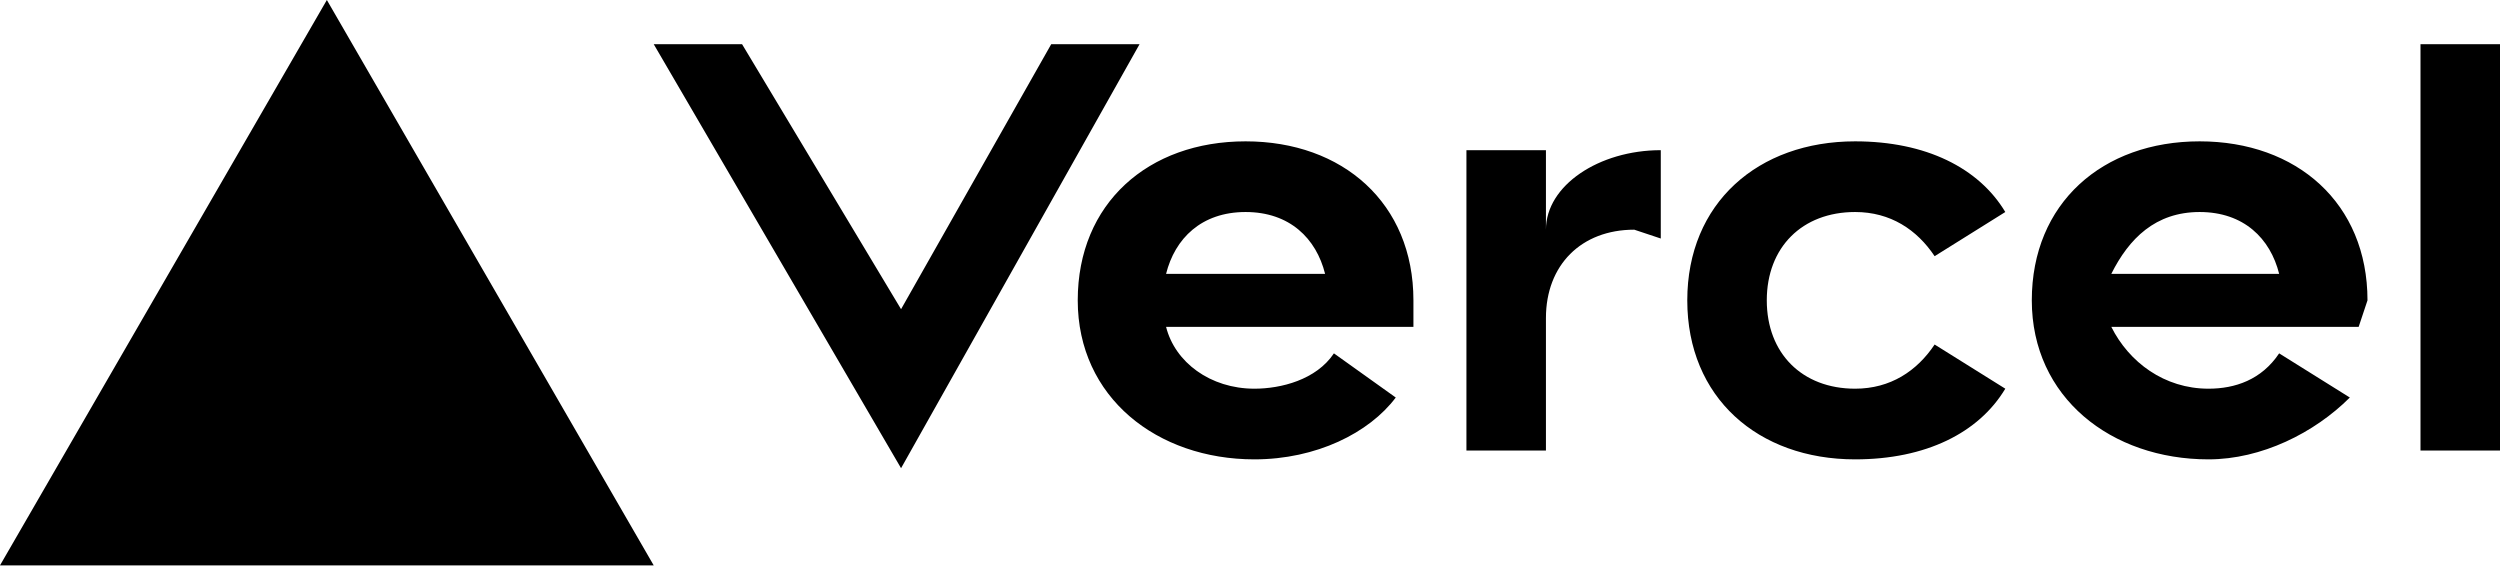
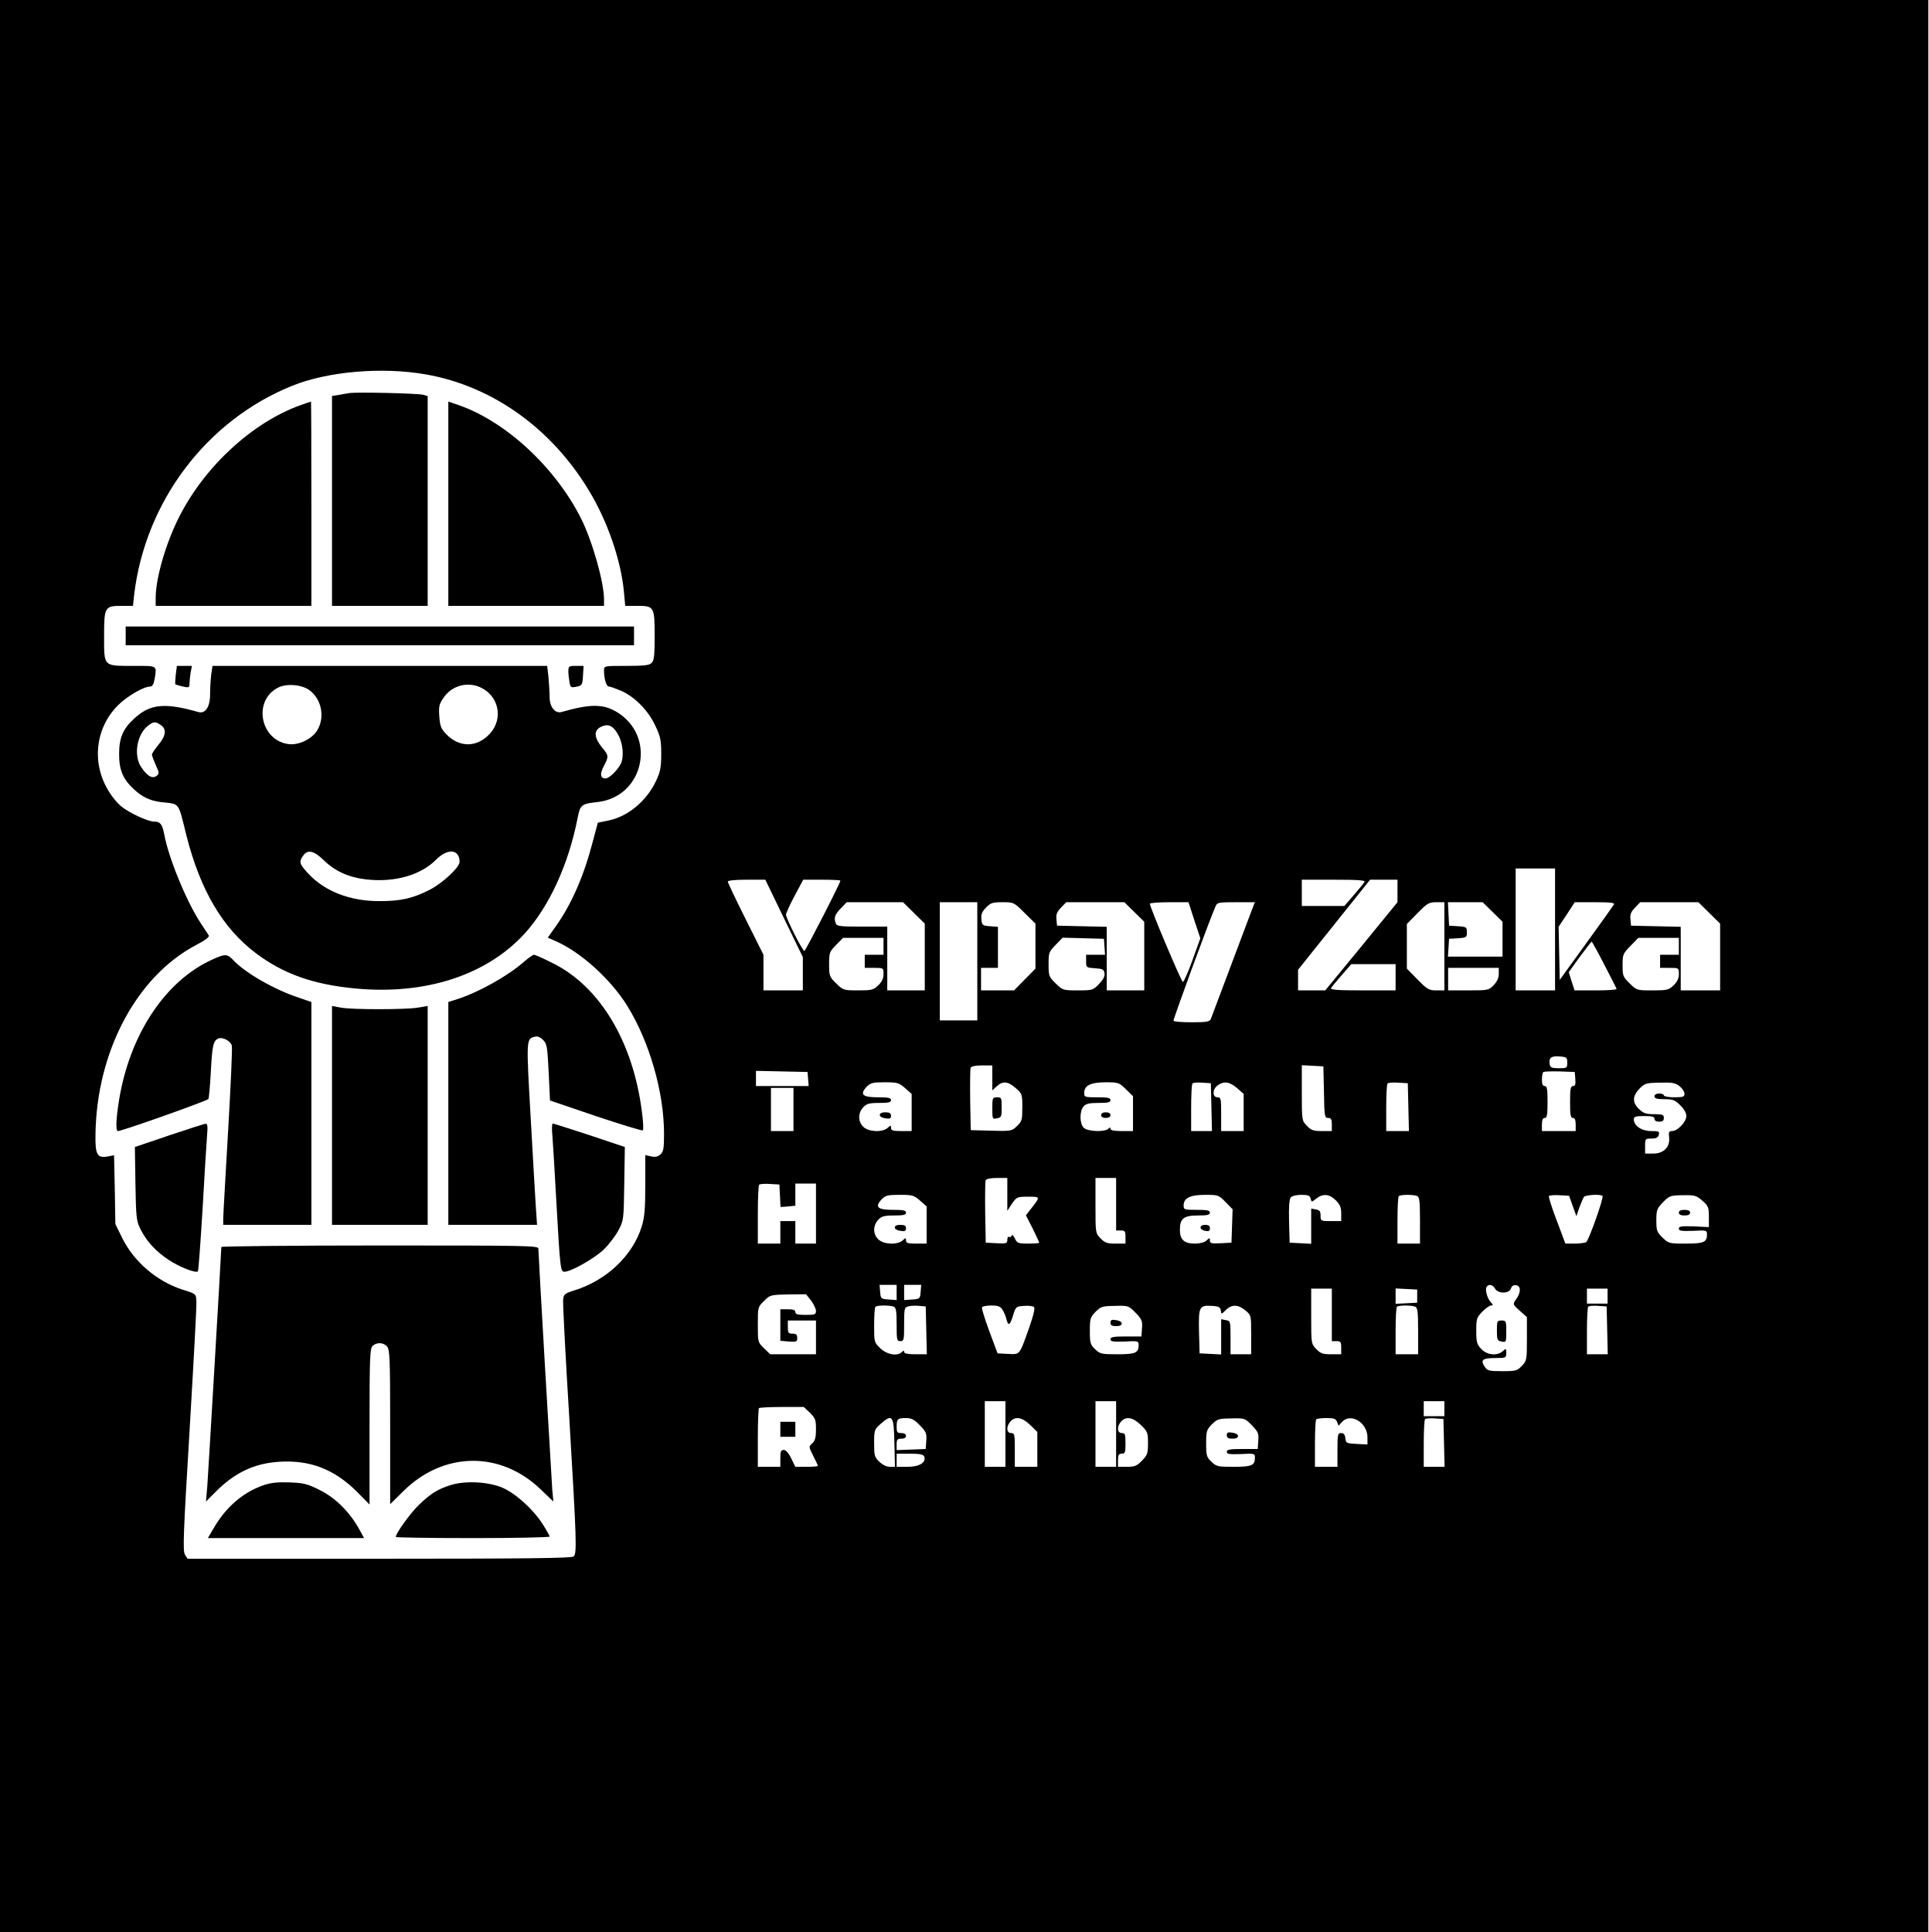
- <svg xmlns="http://www.w3.org/2000/svg" fill="none" viewBox="0 0 283 64">
-   <path fill="black" d="M141 16c-11 0-19 7-19 18s9 18 20 18c7 0 13-3 16-7l-7-5c-2 3-6 4-9 4-5 0-9-3-10-7h28v-3c0-11-8-18-19-18zm-9 15c1-4 4-7 9-7s8 3 9 7h-18zm117-15c-11 0-19 7-19 18s9 18 20 18c6 0 12-3 16-7l-8-5c-2 3-5 4-8 4-5 0-9-3-11-7h28l1-3c0-11-8-18-19-18zm-10 15c2-4 5-7 10-7s8 3 9 7h-19zm-39 3c0 6 4 10 10 10 4 0 7-2 9-5l8 5c-3 5-9 8-17 8-11 0-19-7-19-18s8-18 19-18c8 0 14 3 17 8l-8 5c-2-3-5-5-9-5-6 0-10 4-10 10zm83-29v46h-9V5h9zM37 0l37 64H0L37 0zm92 5-27 48L74 5h10l18 30 17-30h10zm59 12v10l-3-1c-6 0-10 4-10 10v15h-9V17h9v9c0-5 6-9 13-9z" />
+ <svg xmlns="http://www.w3.org/2000/svg" version="1.0" width="1028pt" height="1030pt" viewBox="0 0 1028 1030" preserveAspectRatio="xMidYMid meet">
+   <g transform="translate(0,1030) scale(0.1,-0.1)" fill="#000000" stroke="none">
+     <path d="M0 5150 l0 -5150 5140 0 5140 0 0 5150 0 5150 -5140 0 -5140 0 0 -5150z m2270 3154 c354 -62 670 -287 870 -620 98 -161 171 -373 186 -538 l7 -76 63 0 c91 0 94 -4 94 -160 0 -104 -3 -132 -16 -144 -12 -13 -40 -16 -135 -16 -119 0 -119 0 -119 -24 0 -44 12 -86 26 -86 7 0 37 -11 66 -23 73 -33 143 -104 181 -185 28 -59 32 -77 32 -152 0 -71 -5 -95 -27 -142 -51 -109 -151 -192 -257 -213 l-54 -11 -28 -105 c-47 -180 -112 -329 -195 -446 l-44 -62 46 -20 c132 -59 289 -201 377 -342 119 -191 197 -462 197 -684 0 -78 -3 -95 -19 -109 -14 -13 -28 -16 -50 -11 l-31 7 0 -160 c0 -129 -4 -172 -19 -221 -48 -155 -188 -288 -361 -341 -51 -16 -55 -20 -58 -51 -2 -19 13 -303 33 -631 39 -659 41 -718 23 -736 -9 -9 -253 -12 -1035 -12 l-1023 0 -14 22 c-12 20 -9 105 25 668 21 355 38 662 36 683 -2 39 -2 39 -72 61 -138 44 -260 148 -323 275 l-37 75 -3 183 -4 184 -31 -6 c-59 -11 -70 7 -68 120 7 439 218 837 533 1005 52 27 76 45 71 53 -5 7 -24 37 -44 67 -76 116 -172 350 -194 475 -10 51 -21 65 -54 65 -33 0 -136 48 -177 83 -18 15 -46 48 -62 75 -95 149 -76 339 47 462 48 48 137 100 172 100 11 0 18 12 23 38 12 76 19 72 -112 72 -163 0 -157 -6 -157 160 0 155 3 160 96 160 l58 0 6 58 c59 498 386 931 842 1115 190 77 480 102 713 61z m6020 -2959 l0 -325 -105 0 -105 0 0 325 0 325 105 0 105 0 0 -325z m-4110 58 l100 -206 0 -89 0 -88 -105 0 -105 0 0 95 0 95 -95 190 c-52 104 -95 194 -95 200 0 6 39 10 100 10 l100 0 100 -207z m300 202 c0 -13 -186 -375 -192 -375 -10 0 -98 175 -98 194 0 7 21 53 46 100 l46 86 99 0 c54 0 99 -2 99 -5z m2794 -7 c-4 -7 -30 -39 -57 -70 l-50 -58 -113 0 -114 0 0 70 0 70 171 0 c133 0 169 -3 163 -12z m176 -48 l0 -60 -192 -235 -193 -235 -72 0 -73 0 0 55 0 55 192 240 192 240 73 0 73 0 0 -60z m-2578 -117 l58 -57 0 -178 0 -178 -100 0 -100 0 0 170 0 170 -134 0 c-113 0 -135 2 -140 16 -12 30 -6 48 26 81 l32 33 150 0 150 0 58 -57z m338 -258 l0 -315 -100 0 -100 0 0 315 0 315 100 0 100 0 0 -315z m252 258 l58 -57 0 -120 0 -120 -57 -58 -57 -58 -88 0 -88 0 0 60 0 60 45 0 45 0 0 109 0 110 -42 3 c-41 3 -43 5 -46 37 -3 26 3 40 24 62 25 26 35 29 88 29 60 0 61 0 118 -57z m585 5 l53 -52 0 -183 0 -183 -100 0 -100 0 0 170 0 169 -132 3 -133 3 -3 34 c-3 26 3 40 24 62 l28 29 155 0 155 0 53 -52z m320 -44 l32 -96 -42 -117 c-23 -64 -46 -116 -51 -116 -8 0 -176 398 -176 417 0 4 46 8 103 8 l103 0 31 -96z m312 69 c-6 -16 -57 -152 -114 -303 -57 -151 -106 -283 -110 -292 -6 -15 -21 -18 -100 -18 -52 0 -96 3 -99 8 -3 6 187 525 224 610 9 21 15 22 110 22 l100 0 -11 -27z m1021 -208 l0 -235 -43 0 c-39 0 -48 5 -100 58 l-57 58 0 119 0 119 57 58 c52 53 61 58 100 58 l43 0 0 -235z m257 183 l53 -52 0 -93 0 -93 -146 0 -145 0 3 48 3 47 48 3 c45 3 47 5 47 32 0 27 -2 29 -47 32 l-48 3 -3 63 -3 62 93 0 92 0 53 -52z m647 40 c-4 -7 -71 -101 -148 -207 l-141 -195 -3 142 -3 141 43 65 43 66 108 0 c84 0 106 -3 101 -12z m508 -45 l58 -57 0 -178 0 -178 -105 0 -105 0 0 170 0 169 -132 3 -133 3 -3 34 c-3 26 3 40 24 62 l28 29 155 0 155 0 58 -57z m-4402 -178 l0 -45 -50 0 -50 0 0 -35 0 -35 50 0 c50 0 50 0 50 -33 0 -23 -8 -41 -28 -60 -26 -25 -35 -27 -107 -27 -78 0 -80 1 -117 37 -36 35 -38 40 -38 102 0 62 2 67 37 103 l37 38 108 0 108 0 0 -45z m1178 -2 l3 -43 -50 0 -51 0 0 -34 c0 -34 1 -35 48 -38 41 -3 47 -6 50 -27 3 -16 -7 -34 -29 -57 -32 -33 -35 -34 -113 -34 -79 0 -81 1 -118 37 -36 35 -38 40 -38 102 0 62 2 67 37 103 l38 39 110 -3 110 -3 3 -42z m3062 2 l0 -45 -50 0 -50 0 0 -35 0 -35 50 0 c50 0 50 0 50 -33 0 -23 -8 -41 -28 -60 -26 -25 -35 -27 -112 -27 -84 0 -84 0 -122 37 -36 35 -38 41 -38 97 0 57 2 62 42 103 l42 43 108 0 108 0 0 -45z m-398 -97 c35 -67 65 -126 66 -130 2 -5 -48 -8 -110 -8 l-114 0 -16 49 -15 48 59 82 c33 44 61 81 63 81 2 0 33 -55 67 -122z m-1112 -68 l0 -70 -176 0 c-137 0 -174 3 -168 13 4 6 30 38 58 70 l50 57 118 0 118 0 0 -70z m550 18 c0 -21 -9 -41 -27 -60 -26 -27 -29 -28 -135 -28 l-108 0 0 60 0 60 135 0 135 0 0 -32z m365 -473 c0 -29 -2 -30 -45 -30 -35 0 -45 4 -48 18 -7 37 6 48 50 45 40 -3 43 -5 43 -33z m-3065 -82 l0 -66 23 21 c32 30 60 28 102 -9 34 -30 35 -33 35 -103 0 -66 -2 -74 -28 -99 -28 -27 -31 -28 -138 -25 l-109 3 -3 160 c-1 87 0 165 2 172 4 8 25 13 61 13 l55 0 0 -67z m1768 -75 c2 -130 4 -138 22 -138 16 0 20 -7 20 -35 l0 -35 -53 0 c-45 0 -57 4 -80 28 -27 28 -27 29 -27 176 l0 147 58 -3 57 -3 3 -137z m-2750 70 l3 -38 -140 0 -141 0 0 40 0 41 138 -3 137 -3 3 -37z m4090 0 c2 -29 0 -38 -12 -38 -13 0 -16 -15 -16 -85 0 -69 3 -85 15 -85 10 0 15 -11 15 -35 l0 -35 -90 0 -90 0 0 35 c0 24 5 35 15 35 12 0 15 16 15 85 0 69 -3 85 -15 85 -10 0 -15 10 -15 33 0 19 3 37 7 41 4 4 43 5 88 4 l80 -3 3 -37z m-3573 -49 l35 -31 0 -99 0 -99 -55 0 c-45 0 -55 3 -55 17 0 15 -1 15 -18 0 -28 -25 -100 -22 -129 5 -30 28 -30 74 -1 105 18 19 32 23 85 23 49 0 63 3 63 15 0 12 -14 15 -70 15 -82 0 -98 15 -60 56 21 21 32 24 96 24 68 0 76 -2 109 -31z m1177 -6 l38 -37 0 -93 0 -93 -60 0 c-40 0 -60 4 -60 12 0 9 -3 9 -12 0 -18 -18 -108 -15 -130 5 -23 21 -24 89 -1 115 12 14 31 18 80 18 49 0 63 3 63 15 0 12 -14 15 -70 15 -68 0 -70 1 -70 24 0 39 35 56 114 56 67 0 72 -1 108 -37z m456 -95 l3 -128 -56 0 -55 0 0 123 c0 68 3 127 7 131 4 4 28 6 53 4 l45 -3 3 -127z m137 101 l35 -31 0 -99 0 -99 -60 0 -60 0 0 90 c0 83 -1 90 -20 90 -28 0 -27 44 2 64 34 24 63 19 103 -15z m913 -101 l3 -128 -61 0 -60 0 0 123 c0 68 3 127 7 131 4 4 30 6 58 4 l50 -3 3 -127z m1446 111 c14 -11 26 -29 26 -40 0 -16 -7 -19 -55 -19 -30 0 -55 5 -55 10 0 6 -11 10 -25 10 -16 0 -25 -6 -25 -15 0 -11 12 -15 52 -15 45 0 57 -4 85 -32 21 -20 33 -42 33 -58 0 -31 -47 -80 -76 -80 -17 0 -19 -5 -16 -33 6 -51 -28 -87 -84 -87 l-44 0 0 40 c0 39 1 40 34 40 25 0 35 5 39 20 5 18 0 20 -41 20 -50 0 -92 28 -92 62 0 15 8 18 55 18 42 0 55 -3 55 -15 0 -9 9 -15 25 -15 18 0 25 5 25 20 0 17 -7 20 -52 20 -43 0 -57 5 -80 27 -37 35 -36 69 2 109 29 29 36 31 109 32 66 2 83 -1 105 -19z m-4724 -124 l0 -115 -60 0 -60 0 0 115 0 115 60 0 60 0 0 -115z m1140 -452 l0 -88 25 38 c25 36 28 37 86 37 66 0 66 1 17 -62 l-29 -37 36 -70 c19 -39 35 -73 35 -76 0 -3 -26 -5 -58 -5 -54 0 -60 2 -72 28 -7 15 -15 22 -17 14 -3 -6 -9 -10 -14 -6 -5 3 -9 -4 -9 -16 0 -19 -5 -21 -57 -18 l-58 3 -3 160 c-1 87 0 165 2 172 4 8 25 13 61 13 l55 0 0 -87z m580 -53 l0 -140 25 0 c22 0 25 -4 25 -35 l0 -35 -53 0 c-45 0 -57 4 -80 28 -27 28 -27 29 -27 175 l0 147 55 0 55 0 0 -140z m-1792 45 l3 -60 39 3 40 4 0 59 0 59 55 0 55 0 0 -160 0 -160 -55 0 -55 0 0 60 0 60 -40 0 -40 0 0 -60 0 -60 -60 0 -60 0 0 153 c0 85 3 157 7 161 4 4 30 6 58 4 l50 -3 3 -60z m747 -26 l35 -31 0 -99 0 -99 -55 0 c-45 0 -55 3 -55 17 0 15 -1 15 -18 0 -28 -25 -100 -22 -129 5 -30 28 -30 74 -1 105 18 19 32 23 85 23 49 0 63 3 63 15 0 12 -14 15 -70 15 -82 0 -98 15 -60 56 21 21 32 24 96 24 68 0 76 -2 109 -31z m1628 -7 l38 -39 -3 -89 -3 -89 -57 -3 c-49 -3 -58 0 -58 14 0 16 -1 16 -18 1 -11 -11 -36 -17 -62 -17 -57 0 -80 21 -80 73 0 61 20 77 97 77 49 0 63 3 63 15 0 12 -14 15 -70 15 -68 0 -70 1 -70 24 0 39 35 56 115 56 69 0 72 -1 108 -38z m454 18 c5 -20 5 -20 30 0 36 28 70 25 104 -9 23 -23 29 -39 29 -70 l0 -41 -55 0 c-54 0 -55 1 -55 29 0 23 -5 30 -25 33 l-25 5 0 -94 0 -94 -57 3 -58 3 -3 114 c-2 75 1 118 9 127 7 8 30 14 56 14 36 0 46 -4 50 -20z m567 14 c13 -5 16 -26 16 -130 l0 -124 -60 0 -60 0 0 123 c0 68 3 127 7 130 8 9 76 9 97 1z m830 -53 l20 -55 15 45 c9 24 20 50 24 57 8 12 89 17 100 6 8 -8 -73 -237 -87 -246 -6 -4 -34 -8 -61 -8 l-50 0 -46 123 c-26 67 -44 126 -42 130 3 4 28 7 56 5 l52 -3 19 -54z m691 28 c32 -28 35 -36 35 -86 l0 -55 -80 4 c-66 2 -80 0 -80 -12 0 -12 13 -14 75 -12 73 4 75 3 75 -20 0 -41 -18 -48 -114 -48 -88 0 -91 1 -123 32 -30 29 -33 37 -33 92 0 55 3 63 36 97 33 34 39 36 104 37 65 1 72 -1 105 -29z m-4295 -490 l0 -40 -42 3 c-42 3 -43 4 -46 41 l-3 37 45 0 46 0 0 -41z m128 4 c-3 -37 -4 -38 -45 -41 l-43 -3 0 40 0 41 46 0 45 0 -3 -37z m3062 17 c15 -28 76 -28 85 1 5 14 14 19 28 17 26 -4 26 -39 -2 -77 -17 -24 -17 -25 21 -59 l38 -34 0 -116 c0 -112 -1 -117 -27 -144 -25 -26 -32 -28 -105 -28 -71 0 -79 2 -94 25 -23 35 -10 45 57 45 57 0 59 1 59 27 0 25 -1 25 -18 10 -30 -27 -84 -22 -115 11 -24 25 -27 36 -27 97 0 64 2 71 32 102 18 18 38 33 47 33 12 0 12 3 -2 18 -19 21 -31 67 -22 81 10 17 33 13 45 -9z m-870 -140 l0 -140 25 0 c22 0 25 -4 25 -35 l0 -35 -53 0 c-45 0 -57 4 -80 28 -27 28 -27 29 -27 175 l0 147 55 0 55 0 0 -140z m455 100 l0 -35 -57 -3 -58 -3 0 41 0 41 58 -3 57 -3 0 -35z m1015 0 l0 -40 -55 0 -55 0 0 40 0 40 55 0 55 0 0 -40z m-4246 -24 c14 -19 26 -44 26 -55 0 -19 -6 -21 -55 -21 -42 0 -55 3 -55 15 0 11 -11 15 -40 15 l-40 0 0 -84 0 -84 45 -4 c41 -3 45 -1 45 19 0 18 -6 23 -25 23 -22 0 -25 4 -25 35 l0 35 75 0 75 0 0 -90 0 -90 -122 0 -122 0 -33 32 c-33 32 -33 33 -33 126 0 93 0 94 33 126 31 32 34 33 128 35 l96 1 27 -34z m440 -32 c13 -5 16 -23 16 -95 0 -82 1 -89 20 -89 19 0 20 7 20 90 0 86 1 90 24 96 13 3 38 4 57 2 l34 -3 3 -127 3 -128 -61 0 c-40 0 -60 4 -60 12 0 9 -3 9 -12 0 -24 -24 -80 -14 -115 20 -33 32 -33 33 -33 123 0 51 3 95 7 98 8 9 76 9 97 1z m580 -16 c8 -13 18 -35 21 -50 10 -40 19 -35 36 20 14 46 16 47 58 50 24 2 48 -1 53 -6 7 -7 -3 -46 -26 -112 -53 -148 -47 -141 -113 -138 l-55 3 -44 118 c-24 65 -42 123 -39 128 4 5 26 9 50 9 35 0 48 -5 59 -22z m710 -17 c33 -34 37 -43 34 -82 l-3 -44 -83 0 c-66 0 -82 -3 -82 -15 0 -12 13 -14 75 -12 73 4 75 3 75 -20 0 -41 -18 -48 -114 -48 -84 0 -92 2 -118 27 -25 24 -28 33 -28 97 0 65 2 73 30 102 29 29 36 31 104 32 71 2 73 1 110 -37z m454 13 c3 -22 3 -22 27 2 31 31 66 30 104 -2 31 -26 31 -26 31 -130 l0 -104 -55 0 -55 0 0 89 c0 87 -1 89 -25 93 l-25 5 0 -94 0 -94 -57 3 -58 3 -3 114 c-3 134 1 143 67 139 38 -2 47 -7 49 -24z m1036 20 c13 -5 16 -26 16 -130 l0 -124 -60 0 -60 0 0 123 c0 68 3 127 7 130 8 9 76 9 97 1z m1024 -126 l3 -128 -56 0 -55 0 0 123 c0 68 3 127 7 131 4 4 28 6 53 4 l45 -3 3 -127z m-3208 -553 l0 -175 -55 0 -55 0 0 175 0 175 55 0 55 0 0 -175z m590 0 l0 -175 -55 0 -55 0 0 175 0 175 55 0 55 0 0 -175z m1750 135 l0 -40 -55 0 -55 0 0 40 0 40 55 0 55 0 0 -40z m-3382 -22 c29 -29 32 -38 32 -88 0 -44 -5 -61 -20 -75 -19 -17 -19 -18 5 -66 14 -27 25 -51 25 -54 0 -3 -27 -5 -60 -5 l-60 0 -22 45 c-14 29 -29 45 -40 45 -15 0 -18 -8 -18 -45 l0 -45 -60 0 -60 0 0 153 c0 85 3 156 6 160 3 3 58 6 123 6 l116 0 33 -31z m450 -161 l3 -127 -28 0 c-16 0 -39 11 -55 27 -26 24 -28 33 -28 99 0 70 1 73 36 104 62 54 69 44 72 -103z m136 94 c33 -34 37 -43 34 -82 l-3 -44 -77 -3 -78 -3 0 31 c0 25 4 30 25 30 16 0 25 6 25 15 0 9 -9 15 -25 15 -22 0 -25 4 -25 33 0 42 5 47 50 47 29 0 44 -8 74 -39z m588 2 l38 -37 0 -93 0 -93 -60 0 -60 0 0 90 c0 83 -1 90 -20 90 -25 0 -27 36 -3 62 26 29 63 22 105 -19z m590 0 c36 -35 38 -41 38 -97 0 -54 -3 -63 -32 -93 -27 -28 -39 -33 -80 -33 l-48 0 0 35 c0 28 4 35 20 35 18 0 20 7 20 55 0 48 -2 55 -20 55 -25 0 -27 36 -3 62 26 29 63 22 105 -19z m592 -2 c33 -34 37 -43 34 -82 l-3 -44 -83 0 c-66 0 -82 -3 -82 -15 0 -12 13 -14 75 -12 73 4 75 3 75 -20 0 -41 -18 -48 -114 -48 -84 0 -92 2 -118 27 -25 24 -28 33 -28 97 0 65 2 73 30 102 29 29 36 31 104 32 71 2 73 1 110 -37z m454 18 l8 -20 18 20 c46 51 136 -3 136 -82 l0 -38 -57 3 c-55 3 -58 4 -61 31 -2 19 -9 27 -23 27 -17 0 -19 -8 -19 -90 l0 -90 -60 0 -60 0 0 123 c0 68 3 127 7 130 3 4 28 7 55 7 40 0 50 -4 56 -21z m570 -111 l3 -128 -56 0 -55 0 0 123 c0 68 3 127 7 131 4 4 28 6 53 4 l45 -3 3 -127z m-2771 -73 c12 -32 -26 -55 -89 -55 l-58 0 0 35 0 35 70 0 c54 0 72 -4 77 -15z" />
+     <path d="M1860 8204 c-14 -2 -40 -7 -57 -10 l-33 -5 0 -559 0 -560 255 0 255 0 0 559 0 559 -22 7 c-27 8 -361 16 -398 9z" />
+     <path d="M1602 8140 c-254 -91 -509 -324 -646 -594 -71 -139 -126 -328 -126 -432 l0 -44 415 0 415 0 0 545 c0 300 -1 545 -2 544 -2 0 -27 -9 -56 -19z" />
+     <path d="M2390 7614 l0 -544 415 0 415 0 0 35 c0 91 -62 310 -122 430 -137 273 -402 519 -655 606 l-53 18 0 -545z" />
+     <path d="M670 6910 l0 -50 1355 0 1355 0 0 50 0 50 -1355 0 -1355 0 0 -50z" />
+     <path d="M937 6703 c-3 -27 -4 -50 -2 -51 2 -2 20 -7 39 -12 33 -7 36 -6 36 14 0 11 3 38 6 59 l7 37 -40 0 -40 0 -6 -47z" />
+     <path d="M1126 6704 c-3 -26 -6 -73 -6 -105 0 -68 -25 -106 -63 -95 -182 52 -259 43 -345 -38 -57 -53 -77 -101 -77 -186 0 -85 20 -133 77 -186 44 -42 88 -63 145 -70 104 -12 91 6 137 -179 74 -291 193 -493 369 -626 147 -111 307 -168 533 -189 372 -35 698 71 901 293 131 144 235 371 283 620 13 66 21 72 105 81 250 28 318 354 100 482 -72 42 -141 41 -292 -2 -34 -9 -63 27 -63 80 0 23 -3 71 -6 105 l-7 61 -892 0 -892 0 -7 -46z m523 -83 c65 -47 85 -145 42 -215 -29 -47 -99 -80 -153 -73 -151 20 -191 232 -56 301 45 23 125 17 167 -13z m921 10 c98 -52 113 -180 29 -255 -67 -62 -154 -58 -219 9 -29 30 -34 43 -38 95 -4 52 -1 66 21 98 45 69 135 92 207 53z m-1712 -197 c31 -22 27 -56 -13 -104 -19 -23 -35 -47 -35 -53 0 -7 10 -32 21 -57 19 -42 19 -45 3 -57 -22 -16 -49 -1 -81 47 -42 61 -24 174 35 220 30 24 41 25 70 4z m2439 -54 c25 -47 30 -117 12 -153 -19 -36 -62 -77 -81 -77 -28 0 -31 24 -9 66 26 49 26 56 -3 91 -53 63 -54 103 -3 122 34 13 59 -2 84 -49z m-1571 -666 c59 -58 132 -91 223 -102 153 -18 293 21 377 106 61 61 124 55 124 -13 0 -29 -89 -112 -158 -148 -89 -46 -158 -62 -272 -61 -154 0 -288 52 -375 145 -49 53 -53 64 -29 97 24 35 57 27 110 -24z" />
+     <path d="M3030 6721 c0 -16 3 -42 6 -58 5 -28 8 -30 37 -24 30 6 32 9 35 59 l3 52 -40 0 c-38 0 -41 -2 -41 -29z" />
+     <path d="M1131 5184 c-250 -113 -439 -399 -496 -747 -17 -105 -19 -167 -6 -167 21 0 476 161 482 171 3 6 9 71 13 146 7 138 13 166 41 177 23 8 65 -14 71 -39 3 -12 -6 -217 -20 -456 -14 -239 -26 -449 -26 -466 l0 -33 235 0 235 0 0 594 0 594 -67 23 c-128 42 -284 131 -347 198 -35 37 -45 37 -115 5z" />
+     <path d="M2795 5174 c-83 -74 -237 -161 -352 -199 l-53 -17 0 -594 0 -594 236 0 237 0 -6 88 c-3 48 -16 266 -28 484 -24 421 -24 419 22 431 14 4 29 -2 44 -17 21 -21 23 -35 30 -173 l7 -150 244 -83 c135 -45 248 -80 251 -76 4 4 2 48 -5 99 -47 372 -223 666 -473 791 -50 25 -96 46 -103 46 -6 -1 -29 -17 -51 -36z" />
+     <path d="M1770 4354 l0 -584 255 0 255 0 0 584 0 583 -52 -9 c-70 -11 -350 -11 -410 0 l-48 9 0 -583z" />
+     <path d="M902 4247 l-183 -62 3 -195 c3 -179 5 -199 26 -241 32 -66 84 -122 153 -167 56 -37 143 -71 154 -60 3 2 14 153 25 334 10 181 21 357 24 392 4 45 2 62 -7 61 -7 0 -94 -28 -195 -62z" />
+     <path d="M2945 4243 c3 -38 12 -187 20 -333 21 -376 23 -390 44 -390 35 0 162 72 210 119 27 26 62 72 78 102 28 53 28 57 31 249 l3 195 -188 63 c-104 34 -192 62 -196 62 -5 0 -6 -30 -2 -67z" />
+     <path d="M1180 3652 c0 -23 -70 -1210 -75 -1277 l-7 -80 49 49 c103 105 209 155 343 163 163 10 292 -40 411 -158 l69 -70 0 415 c0 364 2 417 16 430 21 21 57 20 77 -2 15 -17 17 -61 17 -430 l0 -411 68 67 c214 214 519 219 734 12 l68 -65 -6 65 c-5 72 -74 1254 -74 1283 0 16 -47 17 -845 17 -465 0 -845 -4 -845 -8z" />
+     <path d="M1402 2381 c-108 -38 -199 -117 -264 -230 l-30 -51 417 0 416 0 -28 51 c-50 89 -126 165 -210 206 -66 33 -85 37 -161 40 -65 2 -100 -2 -140 -16z" />
+     <path d="M2400 2382 c-70 -23 -103 -44 -168 -106 -45 -44 -122 -150 -122 -170 0 -3 185 -6 410 -6 226 0 410 4 410 8 0 5 -17 35 -38 68 -54 83 -149 167 -219 195 -79 31 -198 35 -273 11z" />
+     <path d="M5290 4391 c0 -57 1 -58 25 -53 23 4 25 9 25 58 0 51 -1 54 -25 54 -24 0 -25 -3 -25 -59z" />
+     <path d="M4690 4356 c0 -8 13 -16 30 -18 24 -4 30 -1 30 14 0 13 -8 18 -30 18 -19 0 -30 -5 -30 -14z" />
+     <path d="M5870 4355 c0 -9 9 -15 25 -15 16 0 25 6 25 15 0 9 -9 15 -25 15 -16 0 -25 -6 -25 -15z" />
+     <path d="M4770 3756 c0 -8 13 -16 30 -18 24 -4 30 -1 30 14 0 13 -8 18 -30 18 -19 0 -30 -5 -30 -14z" />
+     <path d="M6400 3756 c0 -7 11 -16 25 -18 19 -4 25 -1 25 13 0 14 -7 19 -25 19 -15 0 -25 -6 -25 -14z" />
+     <path d="M8950 3835 c0 -10 10 -15 30 -15 20 0 30 5 30 15 0 10 -10 15 -30 15 -20 0 -30 -5 -30 -15z" />
+     <path d="M7980 3206 c0 -49 2 -54 25 -58 24 -5 25 -4 25 53 0 56 -1 59 -25 59 -24 0 -25 -3 -25 -54z" />
+     <path d="M5920 3248 c0 -13 8 -18 30 -18 19 0 30 5 30 14 0 8 -13 16 -30 18 -24 4 -30 1 -30 -14z" />
+     <path d="M4160 2680 l0 -40 40 0 40 0 0 40 0 40 -40 0 -40 0 0 -40z" />
+     <path d="M6540 2648 c0 -13 8 -18 30 -18 19 0 30 5 30 14 0 8 -13 16 -30 18 -24 4 -30 1 -30 -14z" />
+   </g>
</svg>
